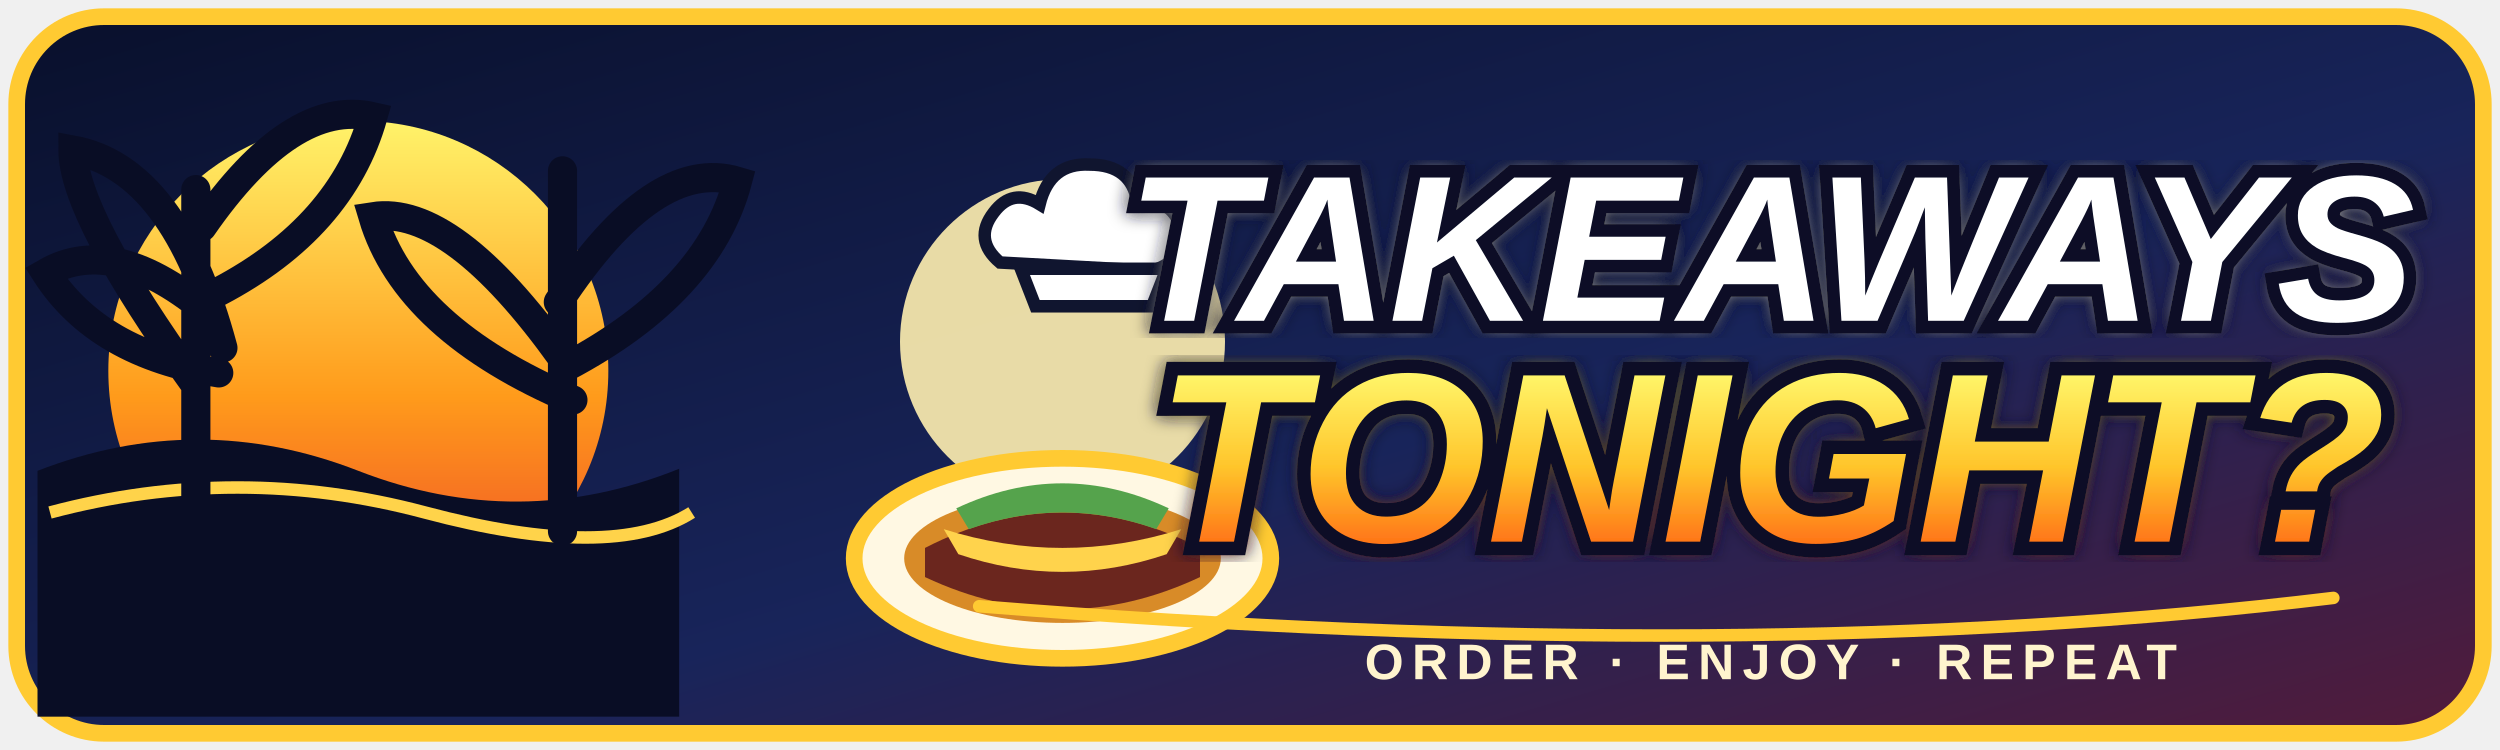
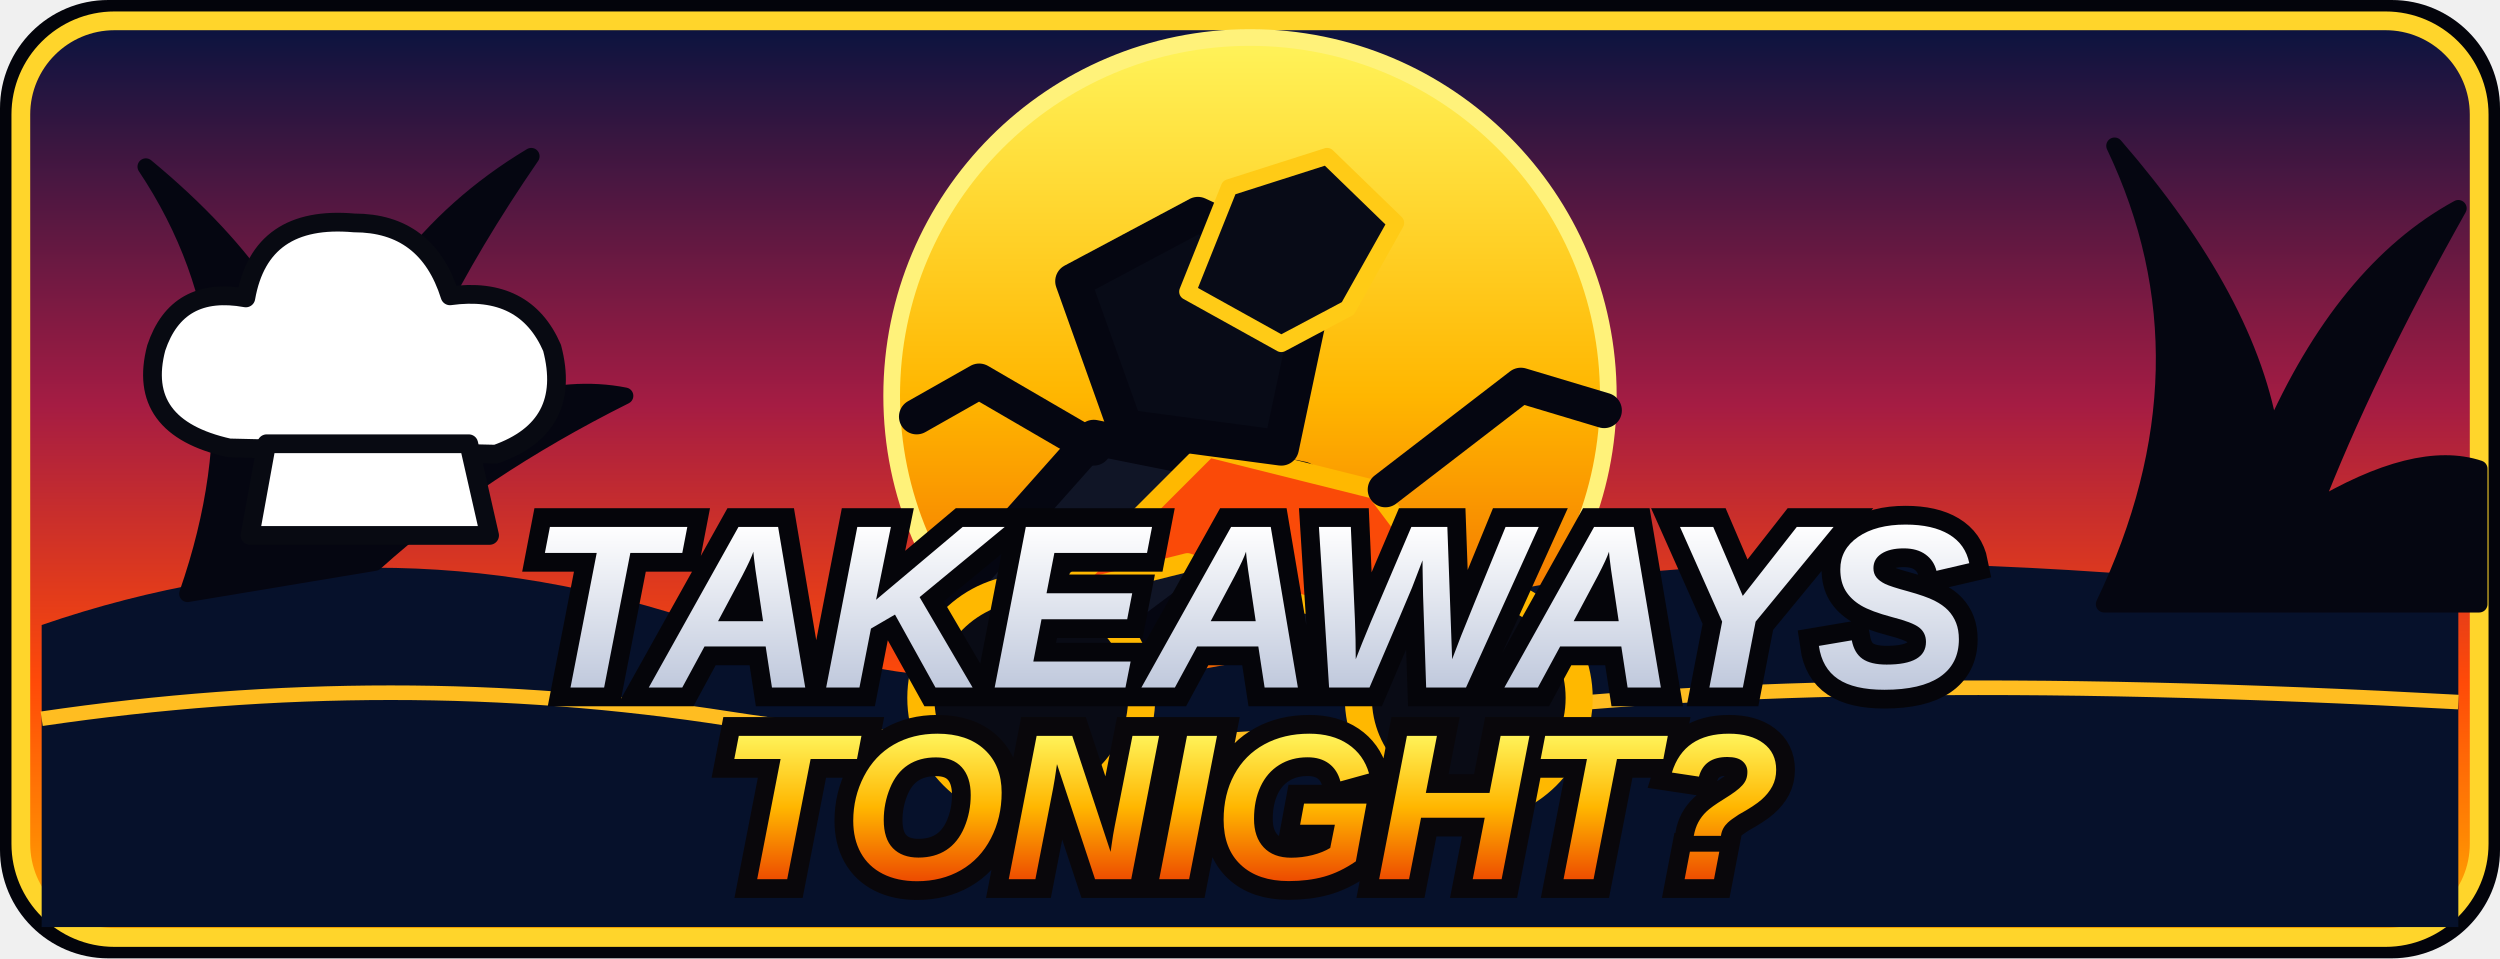
- <svg xmlns="http://www.w3.org/2000/svg" viewBox="0 0 1200 360" role="img" aria-labelledby="title desc">
+ <svg xmlns="http://www.w3.org/2000/svg" viewBox="0 0 1200 460">
  <defs>
-     <linearGradient id="bg" x2="1" y2="1">
-       <stop stop-color="#09102c" />
-       <stop offset=".58" stop-color="#18245a" />
-       <stop offset="1" stop-color="#521b3b" />
-     </linearGradient>
-     <linearGradient id="sun" x2="0" y2="1">
-       <stop stop-color="#fff36a" />
-       <stop offset=".55" stop-color="#ff9b1b" />
-       <stop offset="1" stop-color="#ed4429" />
+     <linearGradient id="sky" x2="0" y2="1">
+       <stop stop-color="#07133f" />
+       <stop offset=".42" stop-color="#a51c43" />
+       <stop offset=".72" stop-color="#ff4a08" />
+       <stop offset="1" stop-color="#ffb000" />
    </linearGradient>
    <linearGradient id="gold" x2="0" y2="1">
-       <stop stop-color="#fff66a" />
-       <stop offset=".55" stop-color="#ffc52b" />
-       <stop offset="1" stop-color="#ff7418" />
+       <stop stop-color="#fff45b" />
+       <stop offset=".5" stop-color="#ffb600" />
+       <stop offset="1" stop-color="#ed4b00" />
+     </linearGradient>
+     <linearGradient id="white" x2="0" y2="1">
+       <stop stop-color="#fff" />
+       <stop offset="1" stop-color="#bfc8dc" />
    </linearGradient>
    <filter id="shadow">
-       <feGaussianBlur stdDeviation="4" result="b" />
-       <feMerge>
-         <feMergeNode in="b" />
-         <feMergeNode in="SourceGraphic" />
-       </feMerge>
+       <feGaussianBlur stdDeviation="7" />
    </filter>
  </defs>
-   <rect x="8" y="8" width="1184" height="344" rx="42" fill="url(#bg)" stroke="#ffca32" stroke-width="8" />
-   <circle cx="172" cy="178" r="120" fill="url(#sun)" />
-   <path d="M18 226q77-30 154 0t154-1v119H18z" fill="#090d25" />
-   <path d="M24 246q90-24 180 0t128 0" fill="none" stroke="#ffd34a" stroke-width="6" />
-   <g fill="none" stroke="#090d25" stroke-width="14" stroke-linecap="round">
-     <path d="M94 255V91m0 94Q35 103 35 72q49 9 72 95m-10-58q43-62 82-53-15 53-74 84m-4 11q-46-39-79-20 25 39 83 48" />
-     <path d="M270 255V82m0 90q-53-74-91-68 16 54 96 88m-7-47q46-70 86-58-14 53-82 89" />
+   <rect width="1200" height="460" rx="52" fill="#03040b" />
+   <rect x="10" y="10" width="1180" height="440" rx="45" fill="url(#sky)" stroke="#ffd52b" stroke-width="9" />
+   <circle cx="600" cy="190" r="172" fill="url(#gold)" stroke="#fff27a" stroke-width="8" />
+   <path d="M20 300 Q180 245 340 300T660 300T1180 292V445H20Z" fill="#06112b" />
+   <path d="M20 345 Q190 320 350 345T690 345T1180 337" fill="none" stroke="#ffbd21" stroke-width="7" />
+   <g fill="#050611" stroke="#050611" stroke-width="8" stroke-linejoin="round">
+     <path d="M90 285Q130 170 70 80Q145 142 155 208Q180 120 255 75Q198 158 180 226Q250 180 300 190Q230 225 180 270Z" />
+     <path d="M1010 290Q1065 175 1015 70Q1080 145 1090 210Q1125 130 1180 100Q1135 180 1110 245Q1160 215 1190 225L1190 290Z" />
  </g>
-   <g transform="translate(410 32)">
-     <circle cx="100" cy="132" r="78" fill="#fff0b0" opacity=".9" />
-     <ellipse cx="100" cy="236" rx="100" ry="48" fill="#fff8e3" stroke="#ffca32" stroke-width="8" />
-     <ellipse cx="100" cy="236" rx="76" ry="31" fill="#d88b28" />
-     <path d="M34 231q66-34 132 0v14q-66 31-132 0z" fill="#6b261e" />
-     <path d="M43 222q57 18 114 0l-7 12q-50 17-100 0z" fill="#ffd34c" />
-     <path d="M49 212q51-24 102 0l-6 10q-45-16-90 0z" fill="#55a34c" />
-     <path d="M70 94q-13-11-3-24 9-12 22-4 5-20 24-19 20 0 23 18 18-2 21 14 2 14-14 19z" fill="#fff" stroke="#10152f" stroke-width="6" />
-     <path d="M80 97h70l-7 18H87z" fill="#fff" stroke="#10152f" stroke-width="6" />
+   <g transform="translate(365 65)" stroke="#050611" stroke-width="17" stroke-linecap="round" stroke-linejoin="round">
+     <path d="M80 235L160 145L260 165L340 235L285 252L205 225L145 270Z" fill="#101526" />
+     <circle cx="130" cy="270" r="53" fill="#090b15" stroke="#ffb800" stroke-width="13" />
+     <circle cx="340" cy="270" r="53" fill="#090b15" stroke="#ffb800" stroke-width="13" />
+     <path d="M145 220L215 150L295 170L340 230L260 225L205 205Z" fill="#fa4a08" stroke="#ffb800" stroke-width="9" />
+     <path d="M175 140L150 70L210 38L268 65L250 150Z" fill="#080b17" />
+     <path d="M205 75L225 25L272 10L305 42L282 83L250 100Z" fill="#080b17" stroke="#ffcb16" stroke-width="8" />
+     <path d="M300 170L365 120L405 132" fill="none" />
+     <path d="M160 150L105 118L75 135" fill="none" />
  </g>
-   <text x="850" y="154" text-anchor="middle" font-family="Arial,sans-serif" font-size="100" font-weight="1000" font-style="italic" fill="#fff" stroke="#090d25" stroke-width="12" paint-order="stroke" filter="url(#shadow)">TAKEAWAYS</text>
-   <text x="850" y="260" text-anchor="middle" font-family="Arial,sans-serif" font-size="116" font-weight="1000" font-style="italic" fill="url(#gold)" stroke="#090d25" stroke-width="13" paint-order="stroke" filter="url(#shadow)">TONIGHT?</text>
-   <path d="M470 291q370 30 650-4" fill="none" stroke="#ffca32" stroke-width="6" stroke-linecap="round" />
-   <text x="850" y="326" text-anchor="middle" font-family="Arial,sans-serif" font-size="24" font-weight="900" letter-spacing="4" fill="#fff4ce">ORDER · ENJOY · REPEAT</text>
+   <g transform="translate(70 55)" fill="#fff" stroke="#080a12" stroke-width="9" stroke-linejoin="round">
+     <path d="M40 160Q-5 150 5 112Q15 82 48 88Q55 48 100 52Q135 52 146 87Q182 82 195 112Q205 150 168 163Z" />
+     <path d="M58 158L155 158L165 202L50 202Z" />
+   </g>
+   <text x="600" y="330" text-anchor="middle" font-family="Arial Black,Arial,sans-serif" font-size="112" font-weight="1000" font-style="italic" fill="url(#white)" stroke="#05050a" stroke-width="18" paint-order="stroke">TAKEAWAYS</text>
+   <text x="600" y="422" text-anchor="middle" font-family="Arial Black,Arial,sans-serif" font-size="100" font-weight="1000" font-style="italic" fill="url(#gold)" stroke="#09070b" stroke-width="18" paint-order="stroke">TONIGHT?</text>
</svg>
